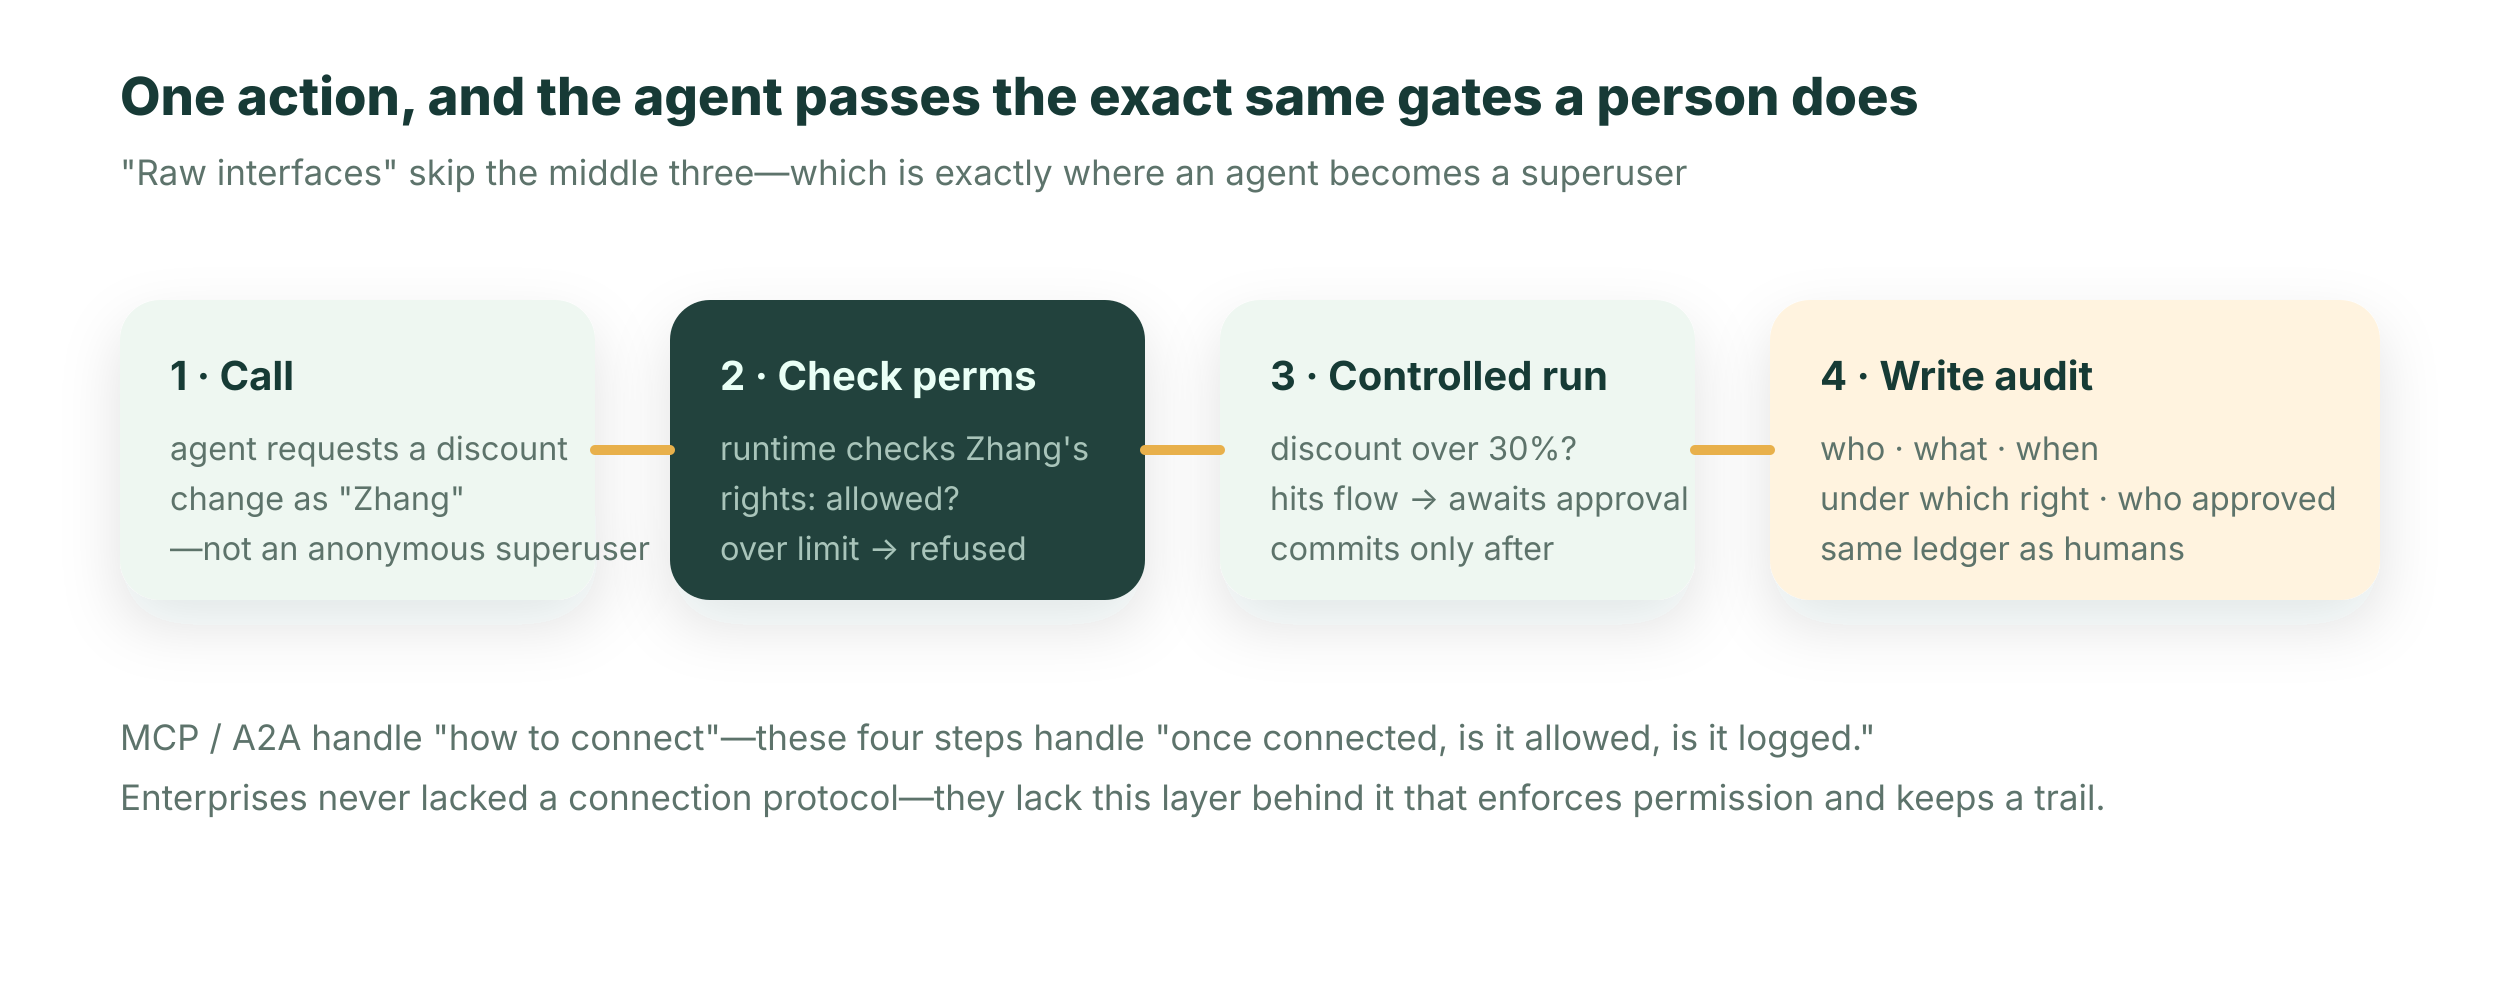
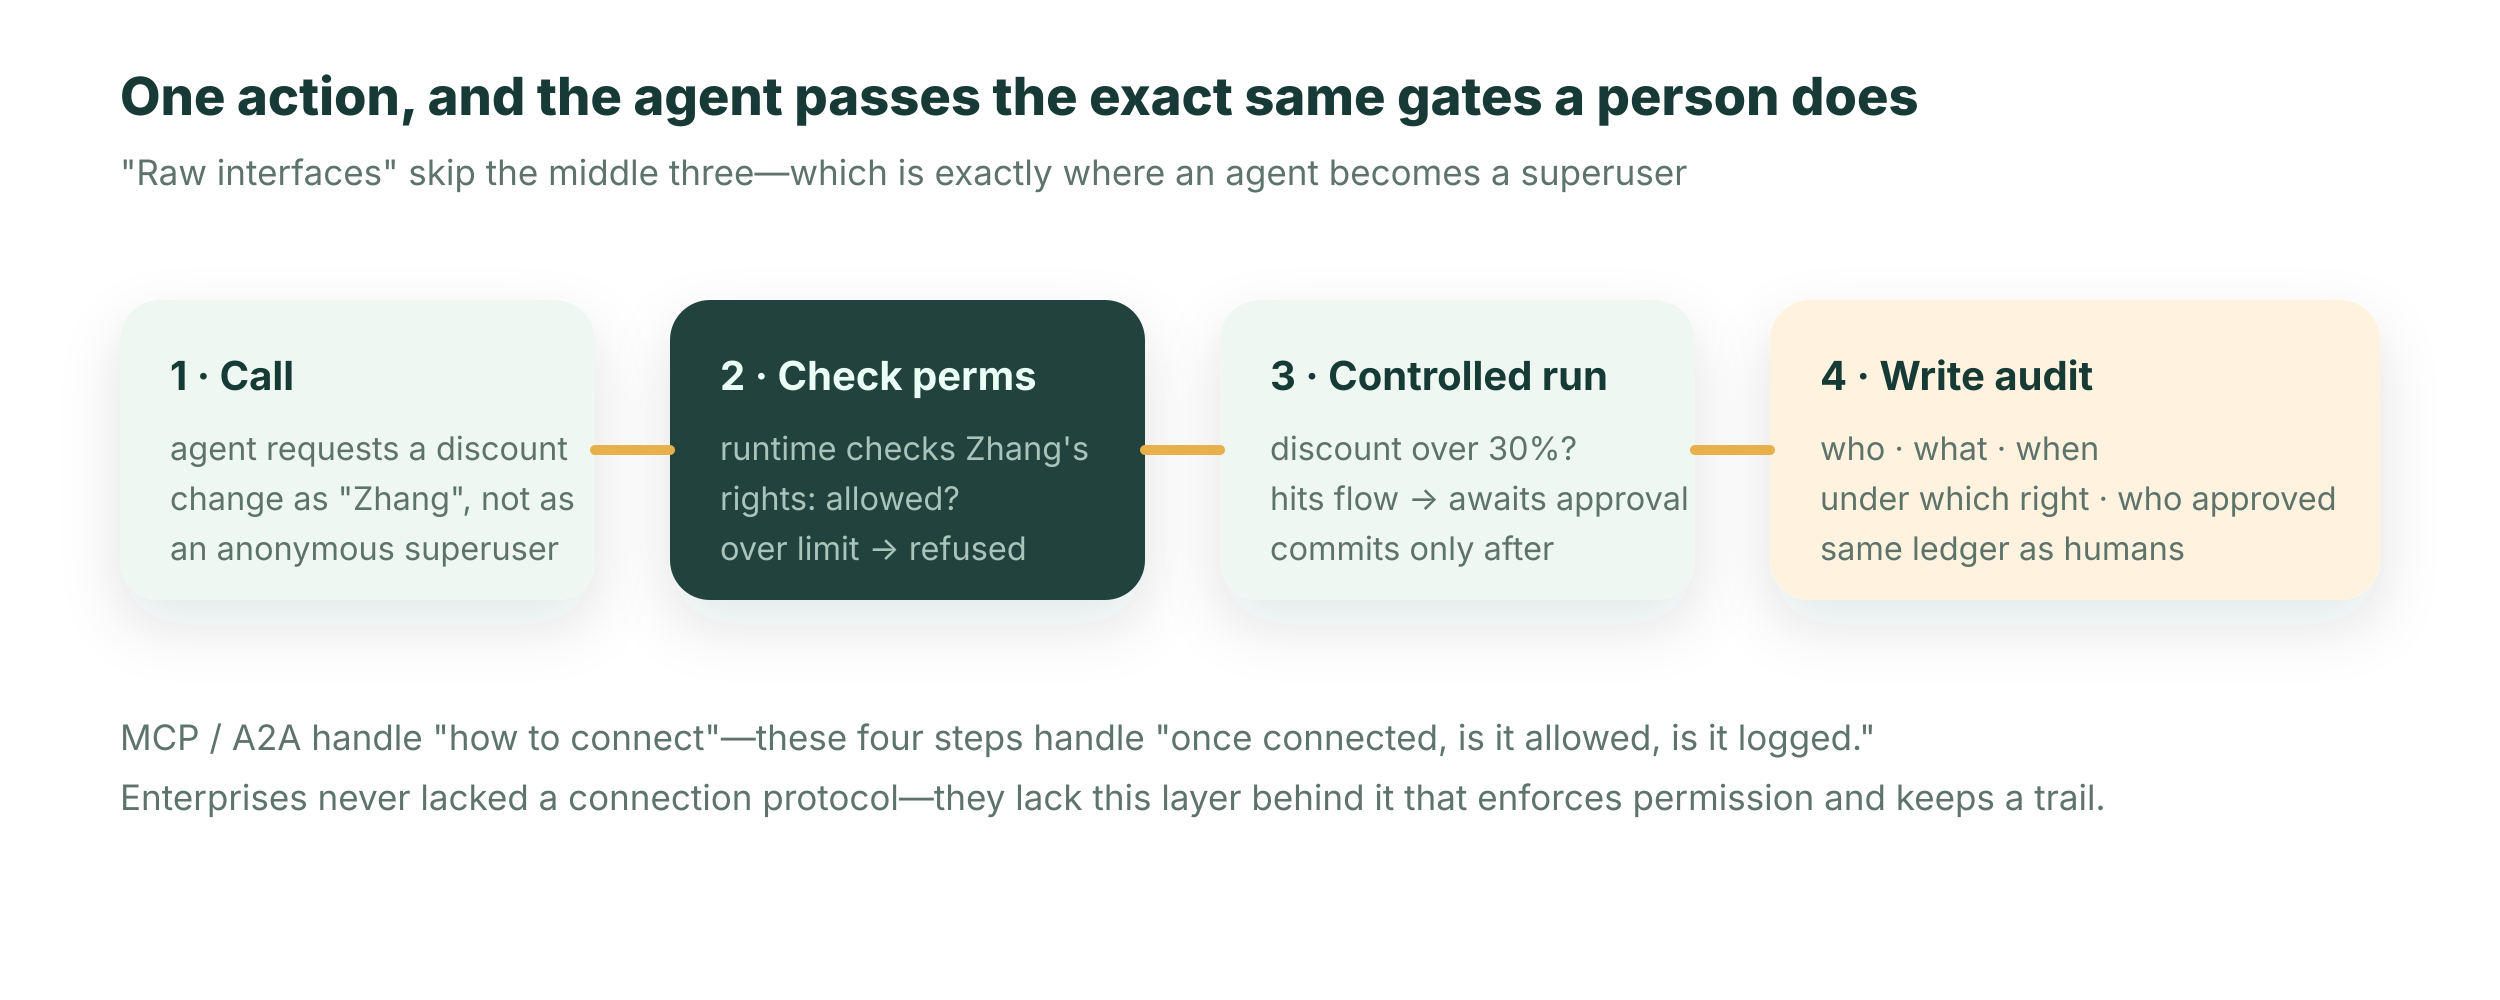
<svg xmlns="http://www.w3.org/2000/svg" viewBox="0 0 1000 400" role="img" aria-label="The lifecycle of one governed tool call: act as the user, runtime checks permission, controlled execution, write to audit">
  <defs>
    <filter id="sh" x="-20%" y="-20%" width="140%" height="150%">
      <feDropShadow dx="0" dy="10" stdDeviation="12" flood-color="#24342f" flood-opacity=".12" />
    </filter>
    <style>
      text{font-family:-apple-system,BlinkMacSystemFont,"Segoe UI",sans-serif;fill:#173a36}
      .cap{font-size:14px;fill:#5d736b}.t{font-size:16px;font-weight:700}.s{font-size:13px;fill:#5d736b}
    </style>
  </defs>
  <rect width="1000" height="400" fill="#ffffff" />
  <text x="48" y="46" font-size="21" font-weight="760">One action, and the agent passes the exact same gates a person does</text>
  <text x="48" y="74" class="cap">"Raw interfaces" skip the middle three—which is exactly where an agent becomes a superuser</text>
  <g transform="translate(48 120)" filter="url(#sh)">
    <rect width="190" height="120" rx="16" fill="#eef7f1" />
    <text x="20" y="36" class="t">1 · Call</text>
    <text x="20" y="64" class="s">agent requests a discount</text>
-     <text x="20" y="84" class="s">change as "Zhang"</text>
-     <text x="20" y="104" class="s">—not an anonymous superuser</text>
+     <text x="20" y="84" class="s">change as "Zhang", not as</text>
+     <text x="20" y="104" class="s">an anonymous superuser</text>
  </g>
  <g transform="translate(268 120)" filter="url(#sh)">
    <rect width="190" height="120" rx="16" fill="#22433d" />
    <text x="20" y="36" class="t" style="fill:#eafff6">2 · Check perms</text>
    <text x="20" y="64" class="s" style="fill:#a9c4ba">runtime checks Zhang's</text>
    <text x="20" y="84" class="s" style="fill:#a9c4ba">rights: allowed?</text>
    <text x="20" y="104" class="s" style="fill:#a9c4ba">over limit → refused</text>
  </g>
  <g transform="translate(488 120)" filter="url(#sh)">
    <rect width="190" height="120" rx="16" fill="#eef7f1" />
    <text x="20" y="36" class="t">3 · Controlled run</text>
    <text x="20" y="64" class="s">discount over 30%?</text>
    <text x="20" y="84" class="s">hits flow → awaits approval</text>
    <text x="20" y="104" class="s">commits only after</text>
  </g>
  <g transform="translate(708 120)" filter="url(#sh)">
    <rect width="244" height="120" rx="16" fill="#fff3df" />
    <text x="20" y="36" class="t" fill="#9a6212">4 · Write audit</text>
    <text x="20" y="64" class="s">who · what · when</text>
    <text x="20" y="84" class="s">under which right · who approved</text>
    <text x="20" y="104" class="s">same ledger as humans</text>
  </g>
  <g stroke="#e8b04b" stroke-width="4" stroke-linecap="round" fill="none">
    <path d="M238 180 h30" />
    <path d="M458 180 h30" />
    <path d="M678 180 h30" />
  </g>
  <text x="48" y="300" class="cap">MCP / A2A handle "how to connect"—these four steps handle "once connected, is it allowed, is it logged."</text>
  <text x="48" y="324" class="cap">Enterprises never lacked a connection protocol—they lack this layer behind it that enforces permission and keeps a trail.</text>
</svg>
